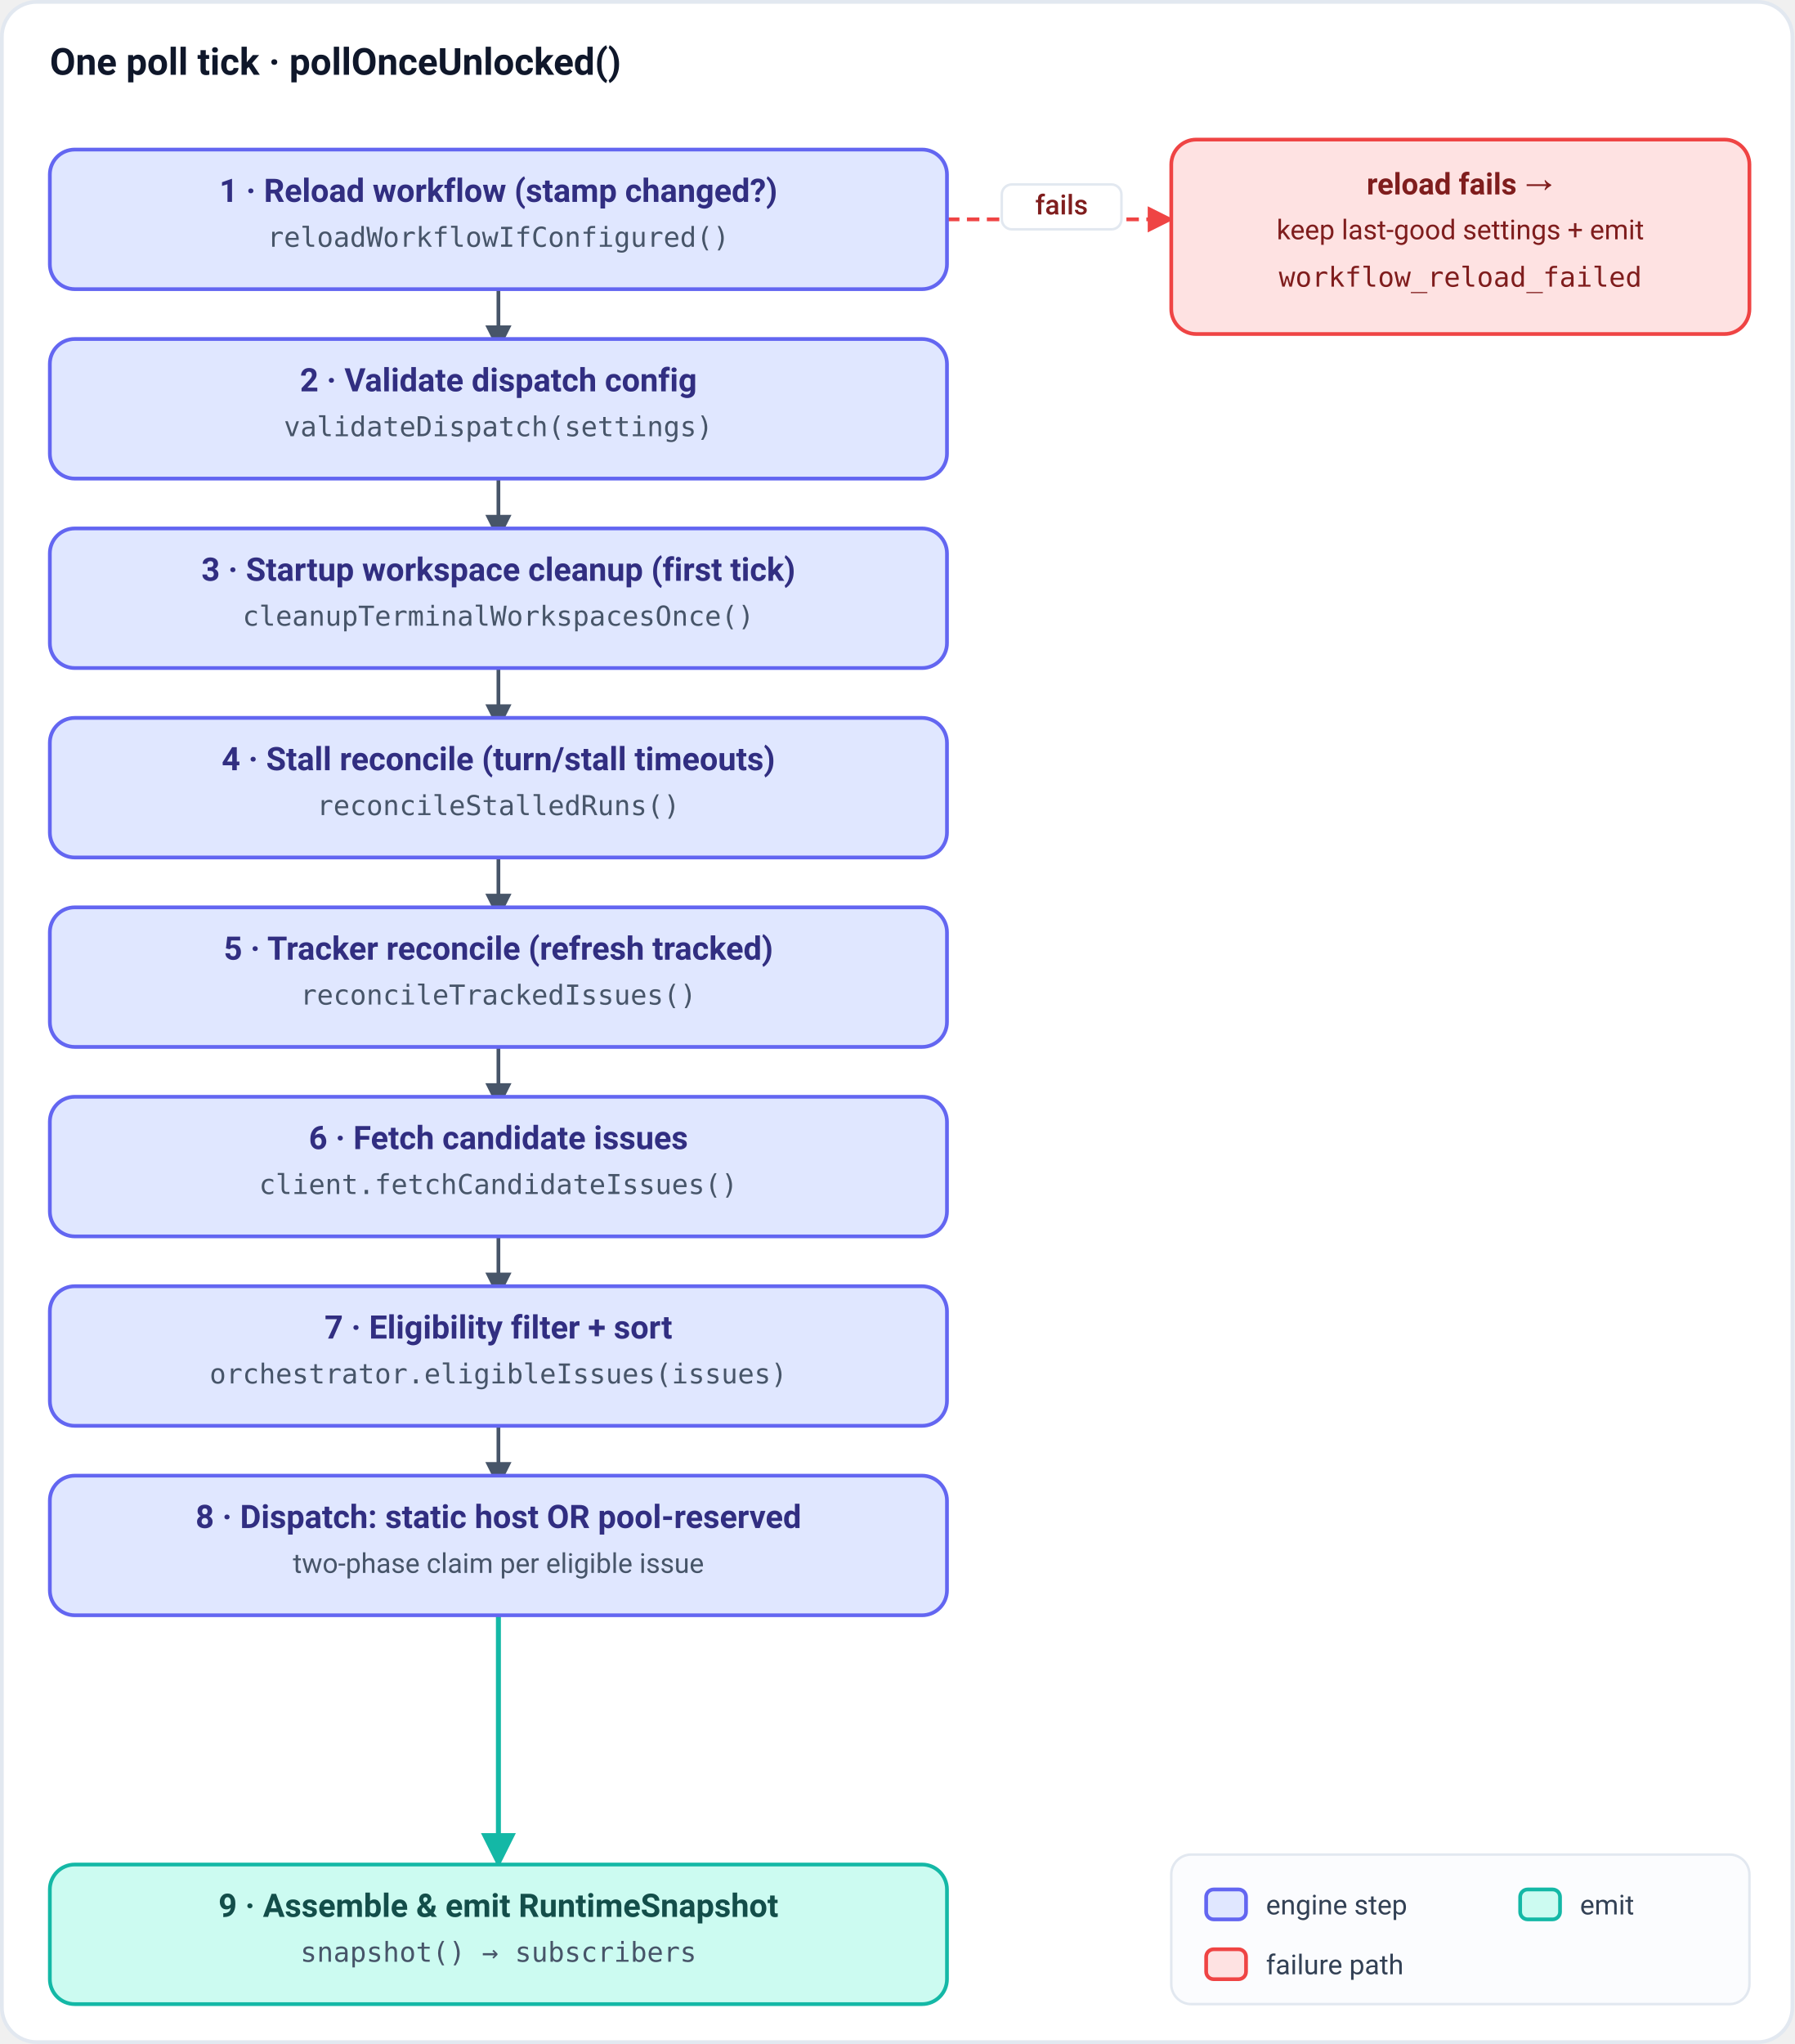
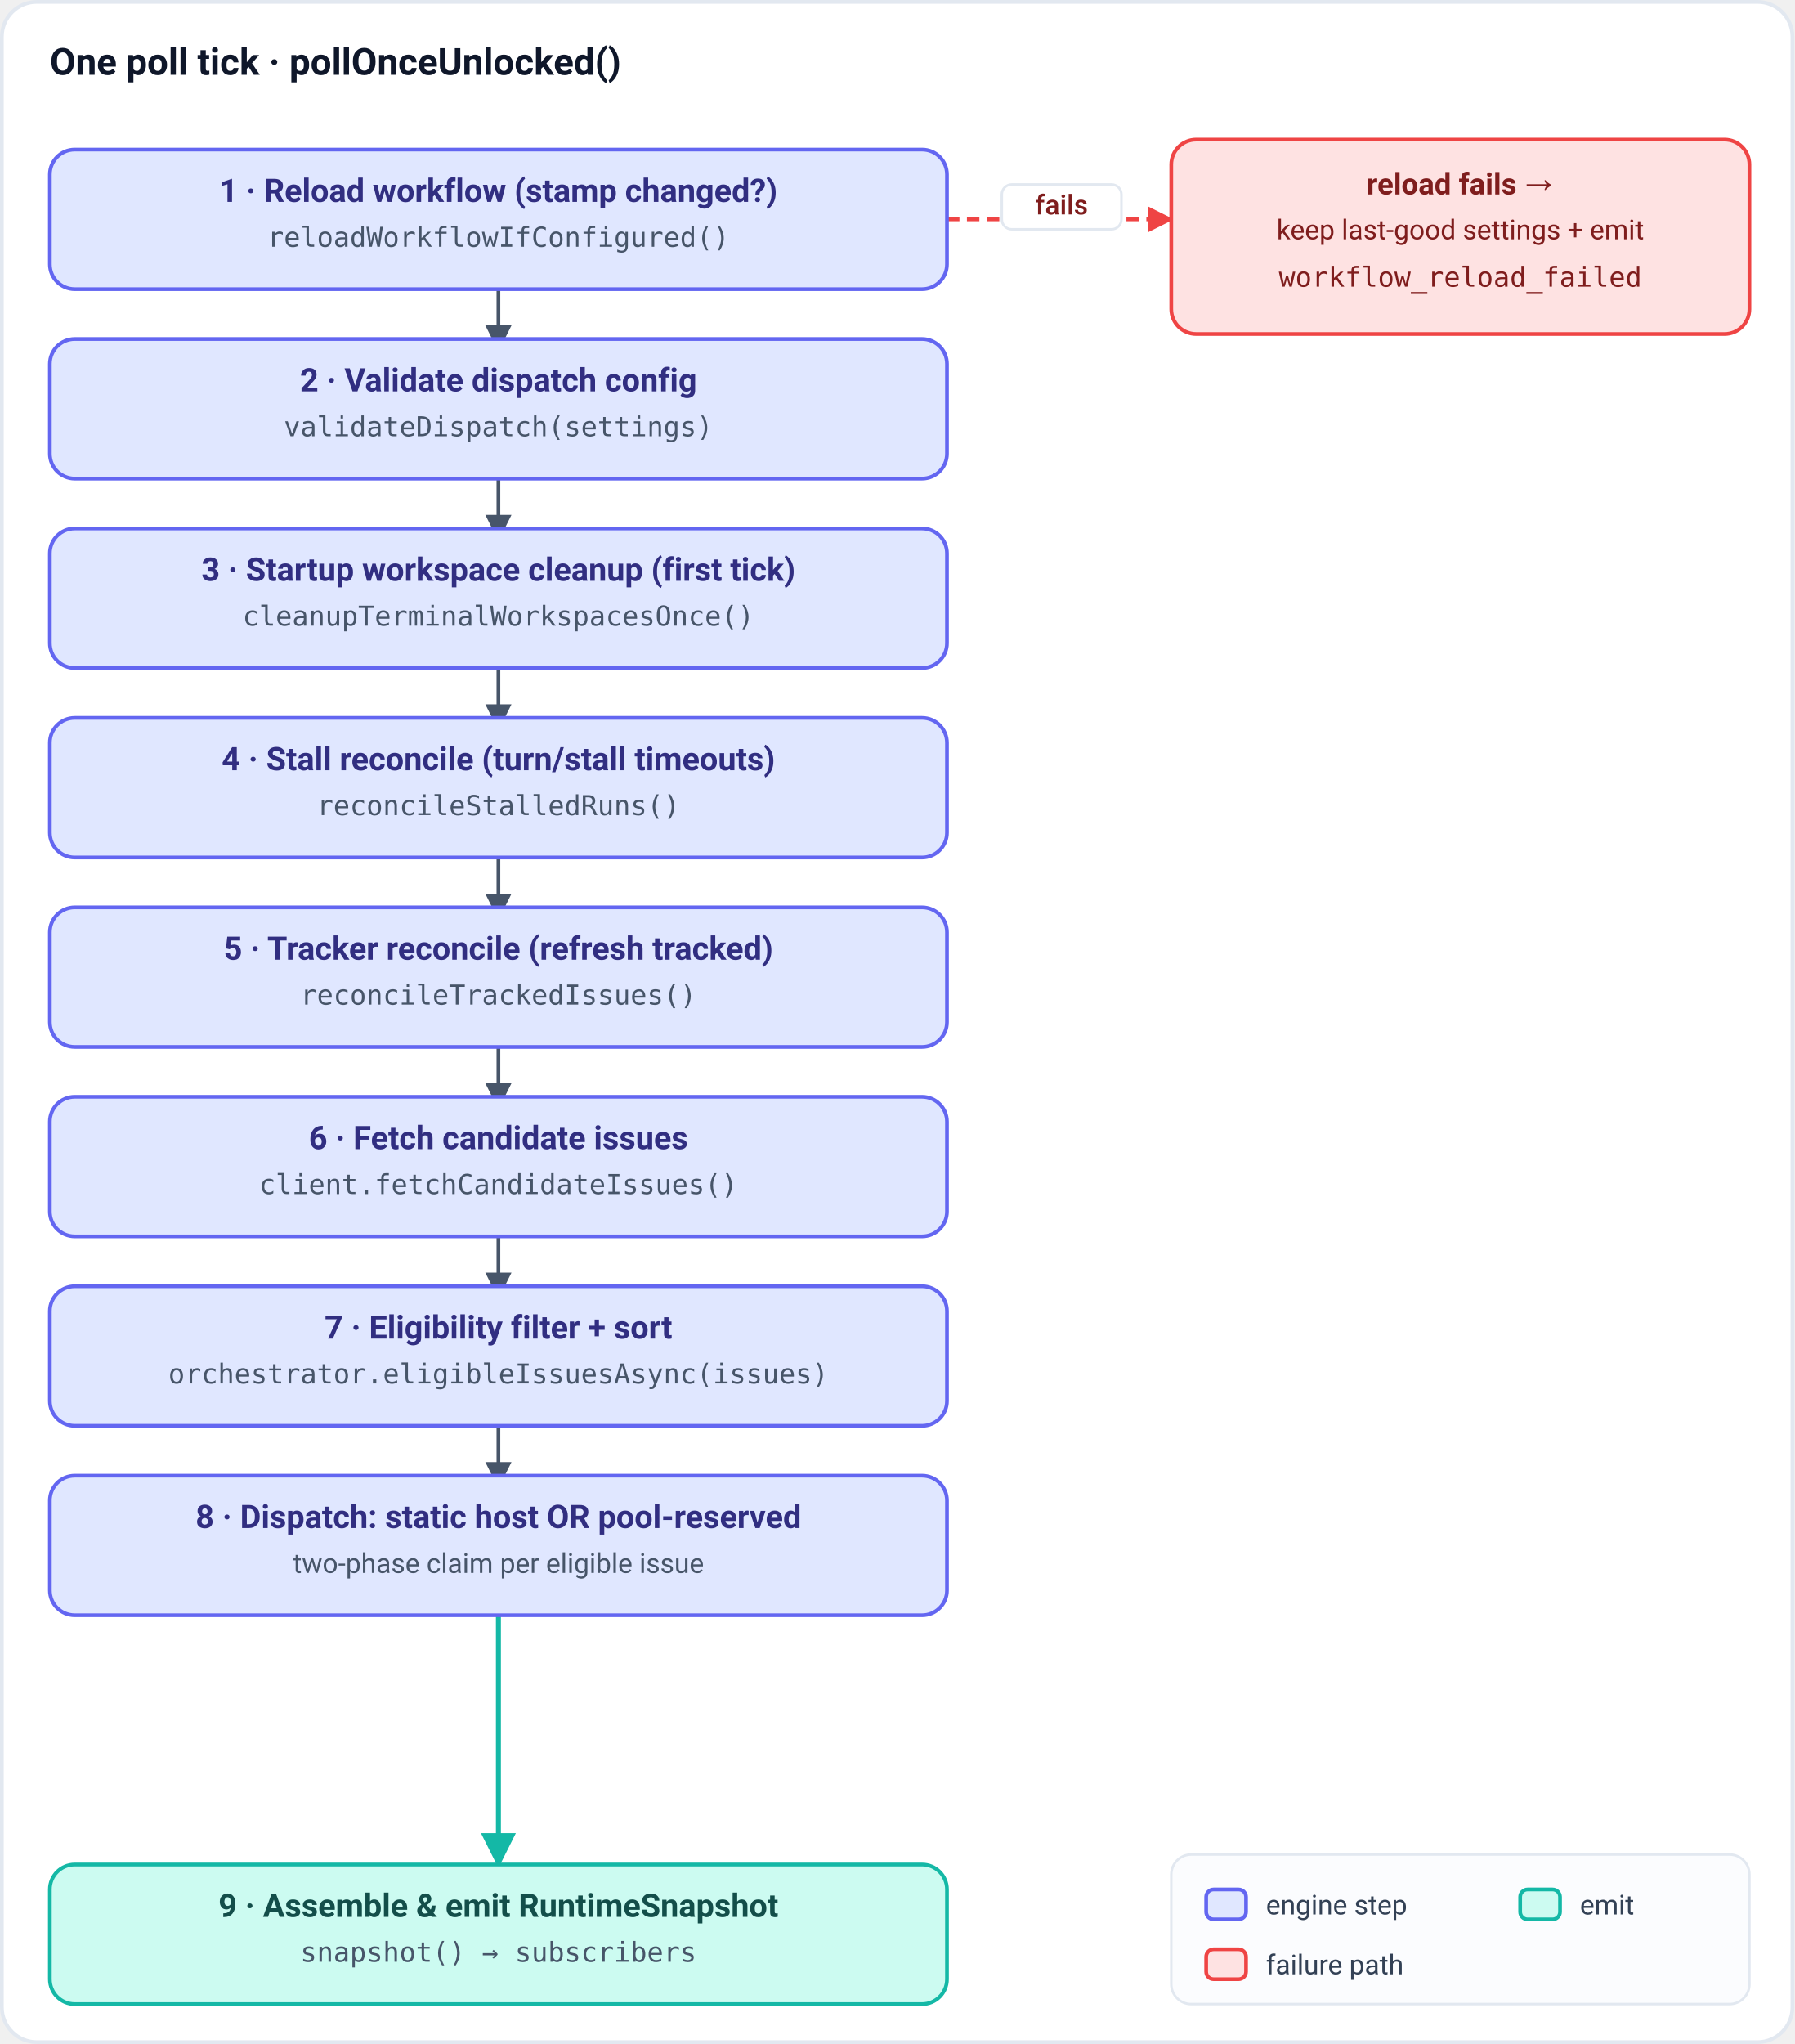
<svg xmlns="http://www.w3.org/2000/svg" role="img" aria-labelledby="t-poll-tick d-poll-tick" viewBox="0 0 720 820" width="100%" style="max-width:720px;height:auto" font-family="ui-sans-serif, -apple-system, 'Segoe UI', Roboto, Helvetica, Arial, sans-serif">
  <rect x="0.75" y="0.75" width="718.50" height="818.50" rx="14" fill="#FFFFFF" stroke="#E2E8F0" stroke-width="1.5" />
  <defs>
    <marker id="arrow-poll-tick" viewBox="0 0 10 10" refX="9" refY="5" markerWidth="7" markerHeight="7" orient="auto-start-reverse">
      <path d="M0,0 L10,5 L0,10 z" fill="#475569" />
    </marker>
    <marker id="arrow-accent-poll-tick" viewBox="0 0 10 10" refX="9" refY="5" markerWidth="7" markerHeight="7" orient="auto-start-reverse">
      <path d="M0,0 L10,5 L0,10 z" fill="#14B8A6" />
    </marker>
    <marker id="arrow-danger-poll-tick" viewBox="0 0 10 10" refX="9" refY="5" markerWidth="7" markerHeight="7" orient="auto-start-reverse">
      <path d="M0,0 L10,5 L0,10 z" fill="#EF4444" />
    </marker>
  </defs>
  <text x="20" y="30" font-size="15" font-weight="600" fill="#0F172A">One poll tick · pollOnceUnlocked()</text>
  <g fill="none" stroke="#475569" stroke-width="1.5">
    <line x1="200" y1="116" x2="200" y2="140" marker-end="url(#arrow-poll-tick)" />
    <line x1="200" y1="192" x2="200" y2="216" marker-end="url(#arrow-poll-tick)" />
    <line x1="200" y1="268" x2="200" y2="292" marker-end="url(#arrow-poll-tick)" />
    <line x1="200" y1="344" x2="200" y2="368" marker-end="url(#arrow-poll-tick)" />
    <line x1="200" y1="420" x2="200" y2="444" marker-end="url(#arrow-poll-tick)" />
    <line x1="200" y1="496" x2="200" y2="520" marker-end="url(#arrow-poll-tick)" />
    <line x1="200" y1="572" x2="200" y2="596" marker-end="url(#arrow-poll-tick)" />
  </g>
  <line x1="200" y1="648" x2="200" y2="748" fill="none" stroke="#14B8A6" stroke-width="2" marker-end="url(#arrow-accent-poll-tick)" />
  <path d="M380,88 H470" fill="none" stroke="#EF4444" stroke-width="1.5" stroke-dasharray="5 3" marker-end="url(#arrow-danger-poll-tick)" />
  <rect x="402" y="74" width="48" height="18" rx="4" fill="#FFFFFF" stroke="#E2E8F0" />
  <text x="426" y="83" text-anchor="middle" dominant-baseline="middle" font-size="11" font-weight="500" fill="#7F1D1D">fails</text>
  <g>
    <rect x="20" y="60" width="360" height="56" rx="10" fill="#E0E7FF" stroke="#6366F1" stroke-width="1.5" />
    <text x="200" y="81" text-anchor="middle" font-size="13" font-weight="600" fill="#312E81">1 · Reload workflow (stamp changed?)</text>
    <text x="200" y="99" text-anchor="middle" font-size="11" fill="#475569" font-family="ui-monospace, 'SF Mono', Menlo, Consolas, monospace">reloadWorkflowIfConfigured()</text>
  </g>
  <g>
    <rect x="20" y="136" width="360" height="56" rx="10" fill="#E0E7FF" stroke="#6366F1" stroke-width="1.5" />
    <text x="200" y="157" text-anchor="middle" font-size="13" font-weight="600" fill="#312E81">2 · Validate dispatch config</text>
    <text x="200" y="175" text-anchor="middle" font-size="11" fill="#475569" font-family="ui-monospace, 'SF Mono', Menlo, Consolas, monospace">validateDispatch(settings)</text>
  </g>
  <g>
    <rect x="20" y="212" width="360" height="56" rx="10" fill="#E0E7FF" stroke="#6366F1" stroke-width="1.5" />
    <text x="200" y="233" text-anchor="middle" font-size="13" font-weight="600" fill="#312E81">3 · Startup workspace cleanup (first tick)</text>
    <text x="200" y="251" text-anchor="middle" font-size="11" fill="#475569" font-family="ui-monospace, 'SF Mono', Menlo, Consolas, monospace">cleanupTerminalWorkspacesOnce()</text>
  </g>
  <g>
    <rect x="20" y="288" width="360" height="56" rx="10" fill="#E0E7FF" stroke="#6366F1" stroke-width="1.5" />
    <text x="200" y="309" text-anchor="middle" font-size="13" font-weight="600" fill="#312E81">4 · Stall reconcile (turn/stall timeouts)</text>
    <text x="200" y="327" text-anchor="middle" font-size="11" fill="#475569" font-family="ui-monospace, 'SF Mono', Menlo, Consolas, monospace">reconcileStalledRuns()</text>
  </g>
  <g>
    <rect x="20" y="364" width="360" height="56" rx="10" fill="#E0E7FF" stroke="#6366F1" stroke-width="1.5" />
    <text x="200" y="385" text-anchor="middle" font-size="13" font-weight="600" fill="#312E81">5 · Tracker reconcile (refresh tracked)</text>
    <text x="200" y="403" text-anchor="middle" font-size="11" fill="#475569" font-family="ui-monospace, 'SF Mono', Menlo, Consolas, monospace">reconcileTrackedIssues()</text>
  </g>
  <g>
    <rect x="20" y="440" width="360" height="56" rx="10" fill="#E0E7FF" stroke="#6366F1" stroke-width="1.5" />
    <text x="200" y="461" text-anchor="middle" font-size="13" font-weight="600" fill="#312E81">6 · Fetch candidate issues</text>
    <text x="200" y="479" text-anchor="middle" font-size="11" fill="#475569" font-family="ui-monospace, 'SF Mono', Menlo, Consolas, monospace">client.fetchCandidateIssues()</text>
  </g>
  <g>
    <rect x="20" y="516" width="360" height="56" rx="10" fill="#E0E7FF" stroke="#6366F1" stroke-width="1.5" />
    <text x="200" y="537" text-anchor="middle" font-size="13" font-weight="600" fill="#312E81">7 · Eligibility filter + sort</text>
-     <text x="200" y="555" text-anchor="middle" font-size="11" fill="#475569" font-family="ui-monospace, 'SF Mono', Menlo, Consolas, monospace">orchestrator.eligibleIssues(issues)</text>
+     <text x="200" y="555" text-anchor="middle" font-size="11" fill="#475569" font-family="ui-monospace, 'SF Mono', Menlo, Consolas, monospace">orchestrator.eligibleIssuesAsync(issues)</text>
  </g>
  <g>
    <rect x="20" y="592" width="360" height="56" rx="10" fill="#E0E7FF" stroke="#6366F1" stroke-width="1.5" />
    <text x="200" y="613" text-anchor="middle" font-size="13" font-weight="600" fill="#312E81">8 · Dispatch: static host OR pool-reserved</text>
    <text x="200" y="631" text-anchor="middle" font-size="11" fill="#475569">two-phase claim per eligible issue</text>
  </g>
  <g>
    <rect x="20" y="748" width="360" height="56" rx="10" fill="#CCFBF1" stroke="#14B8A6" stroke-width="1.5" />
    <text x="200" y="769" text-anchor="middle" font-size="13" font-weight="600" fill="#134E4A">9 · Assemble &amp; emit RuntimeSnapshot</text>
    <text x="200" y="787" text-anchor="middle" font-size="11" fill="#475569" font-family="ui-monospace, 'SF Mono', Menlo, Consolas, monospace">snapshot() → subscribers</text>
  </g>
  <g>
    <rect x="470" y="56" width="232" height="78" rx="10" fill="#FEE2E2" stroke="#EF4444" stroke-width="1.5" />
    <text x="586" y="78" text-anchor="middle" font-size="12" font-weight="600" fill="#7F1D1D">reload fails →</text>
    <text x="586" y="96" text-anchor="middle" font-size="11" fill="#7F1D1D">keep last-good settings + emit</text>
    <text x="586" y="115" text-anchor="middle" font-size="11" fill="#7F1D1D" font-family="ui-monospace, 'SF Mono', Menlo, Consolas, monospace">workflow_reload_failed</text>
  </g>
  <g>
    <rect x="470" y="744" width="232" height="60" rx="8" fill="#FBFCFE" stroke="#E2E8F0" />
    <rect x="484" y="758" width="16" height="12" rx="3" fill="#E0E7FF" stroke="#6366F1" stroke-width="1.5" />
    <text x="508" y="765" font-size="11" fill="#334155" dominant-baseline="middle">engine step</text>
    <rect x="610" y="758" width="16" height="12" rx="3" fill="#CCFBF1" stroke="#14B8A6" stroke-width="1.5" />
    <text x="634" y="765" font-size="11" fill="#334155" dominant-baseline="middle">emit</text>
    <rect x="484" y="782" width="16" height="12" rx="3" fill="#FEE2E2" stroke="#EF4444" stroke-width="1.5" />
    <text x="508" y="789" font-size="11" fill="#334155" dominant-baseline="middle">failure path</text>
  </g>
</svg>
